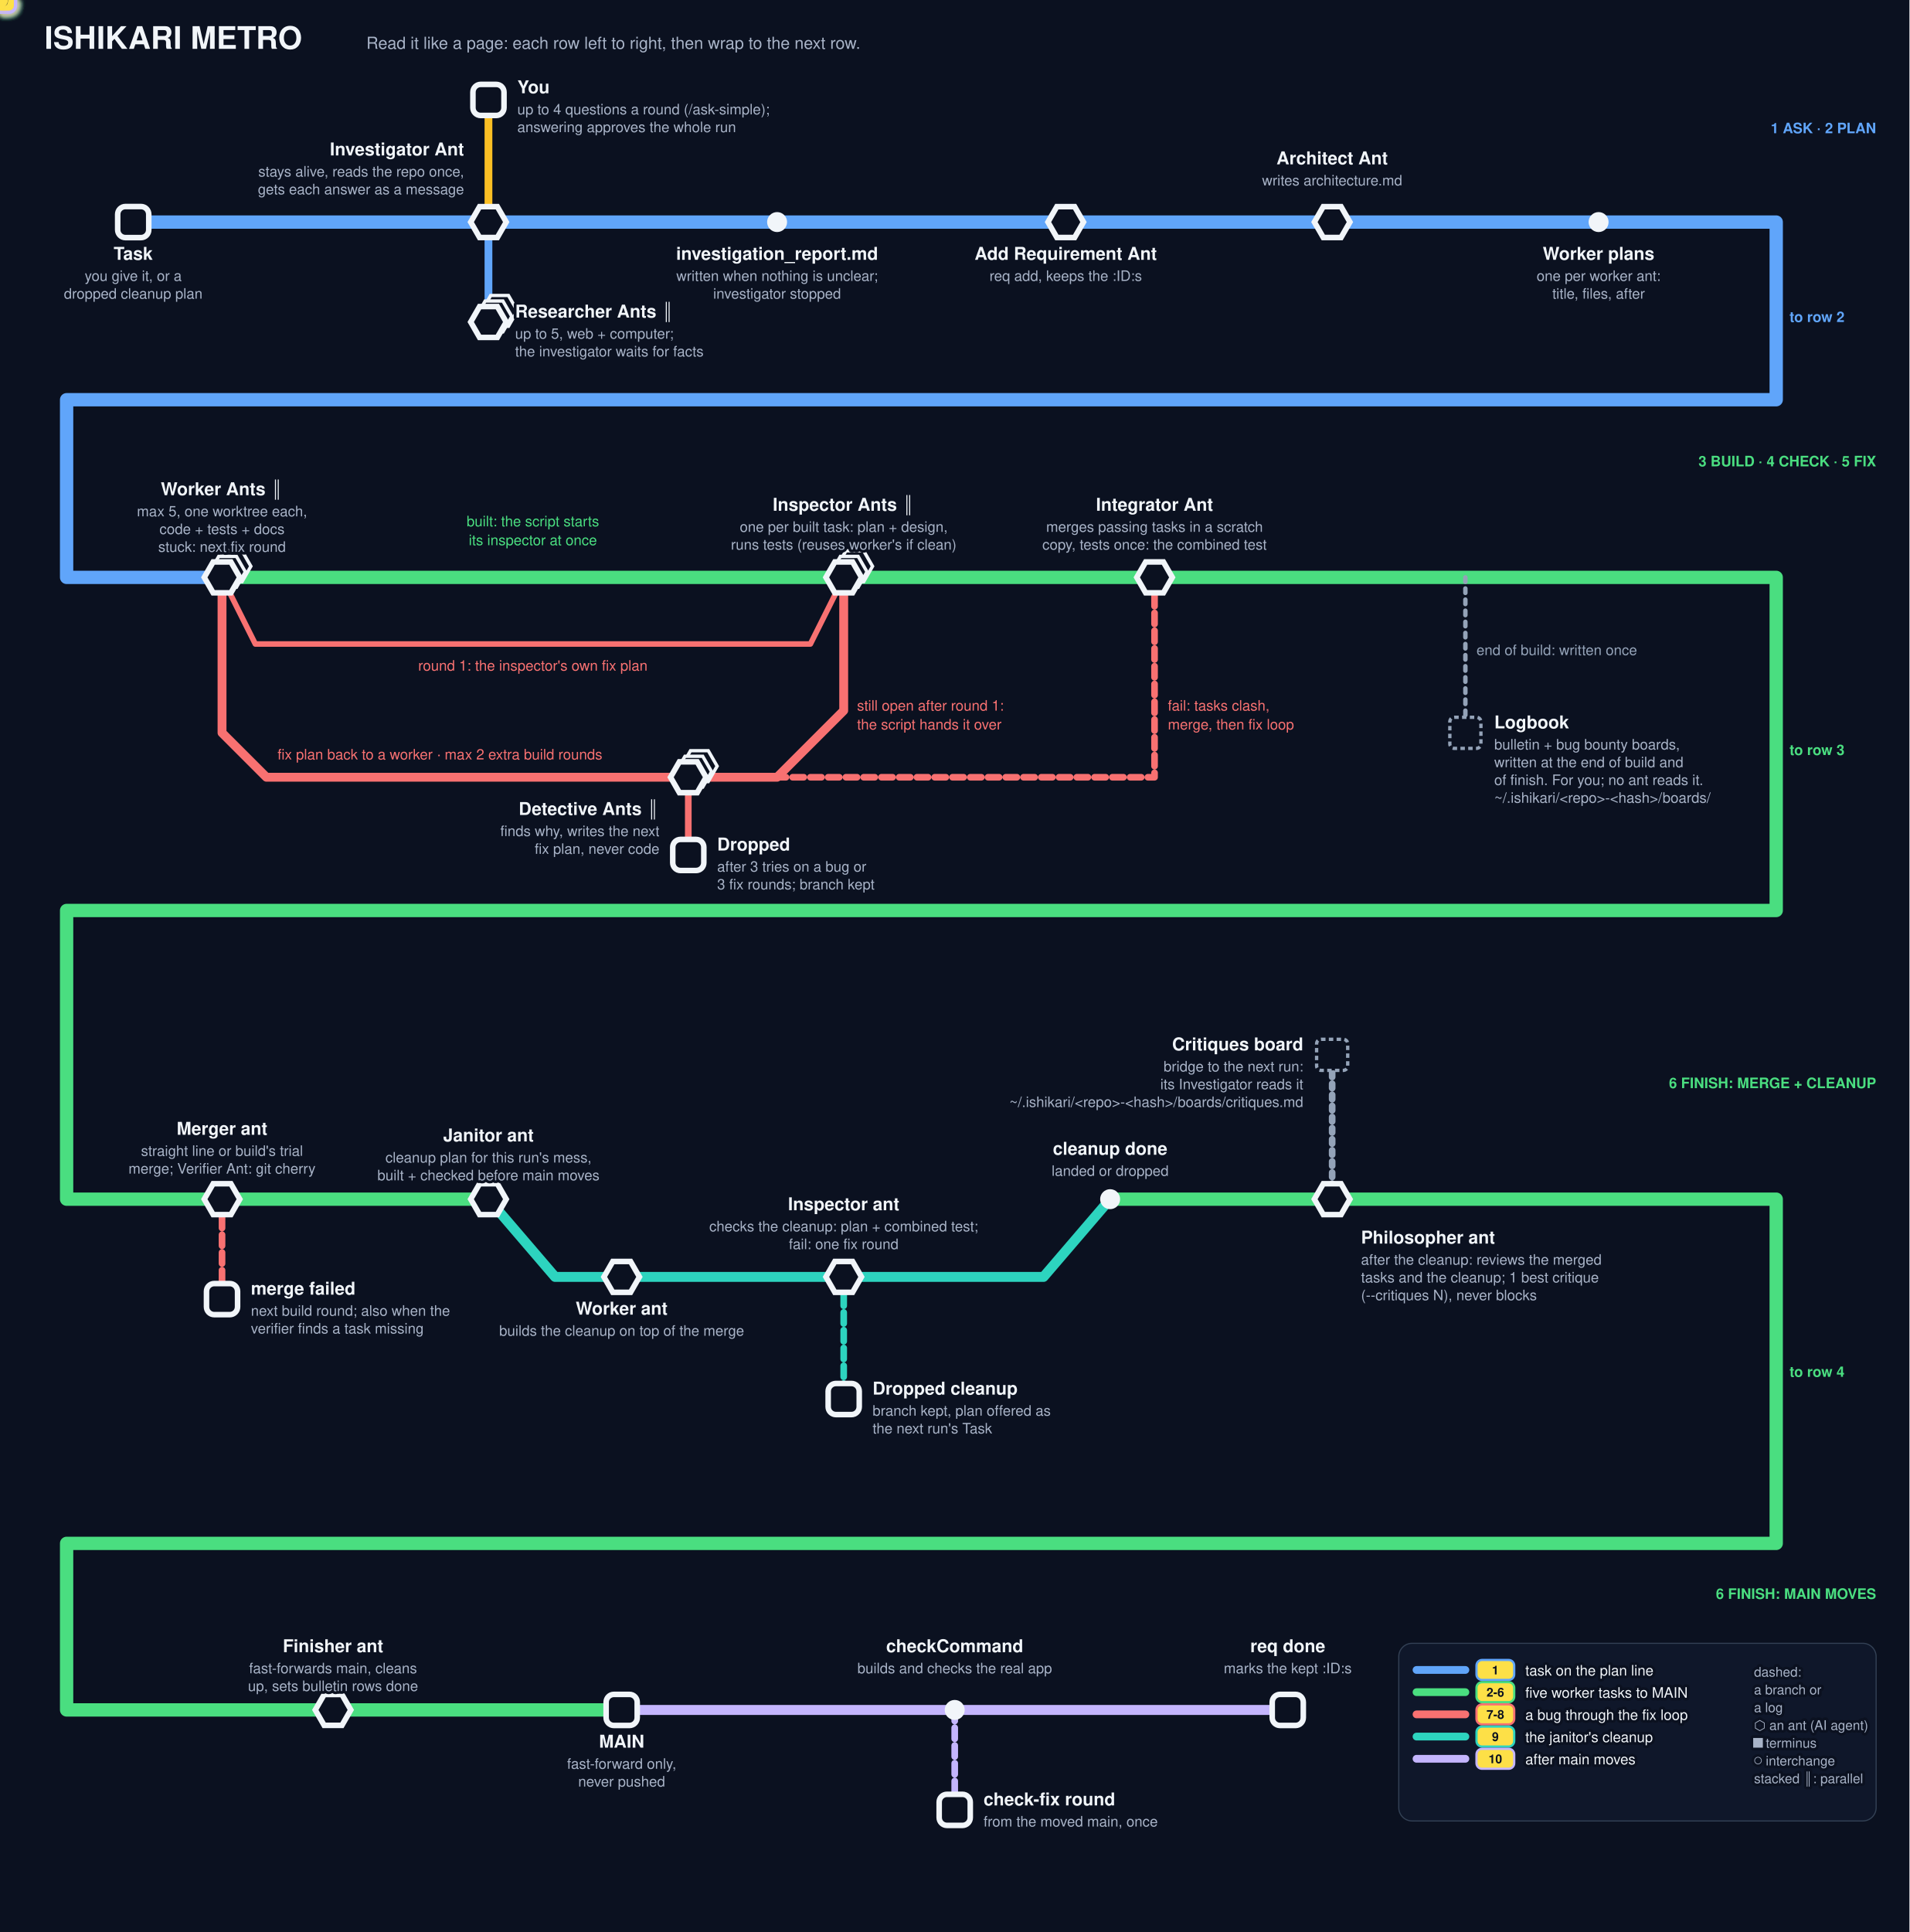
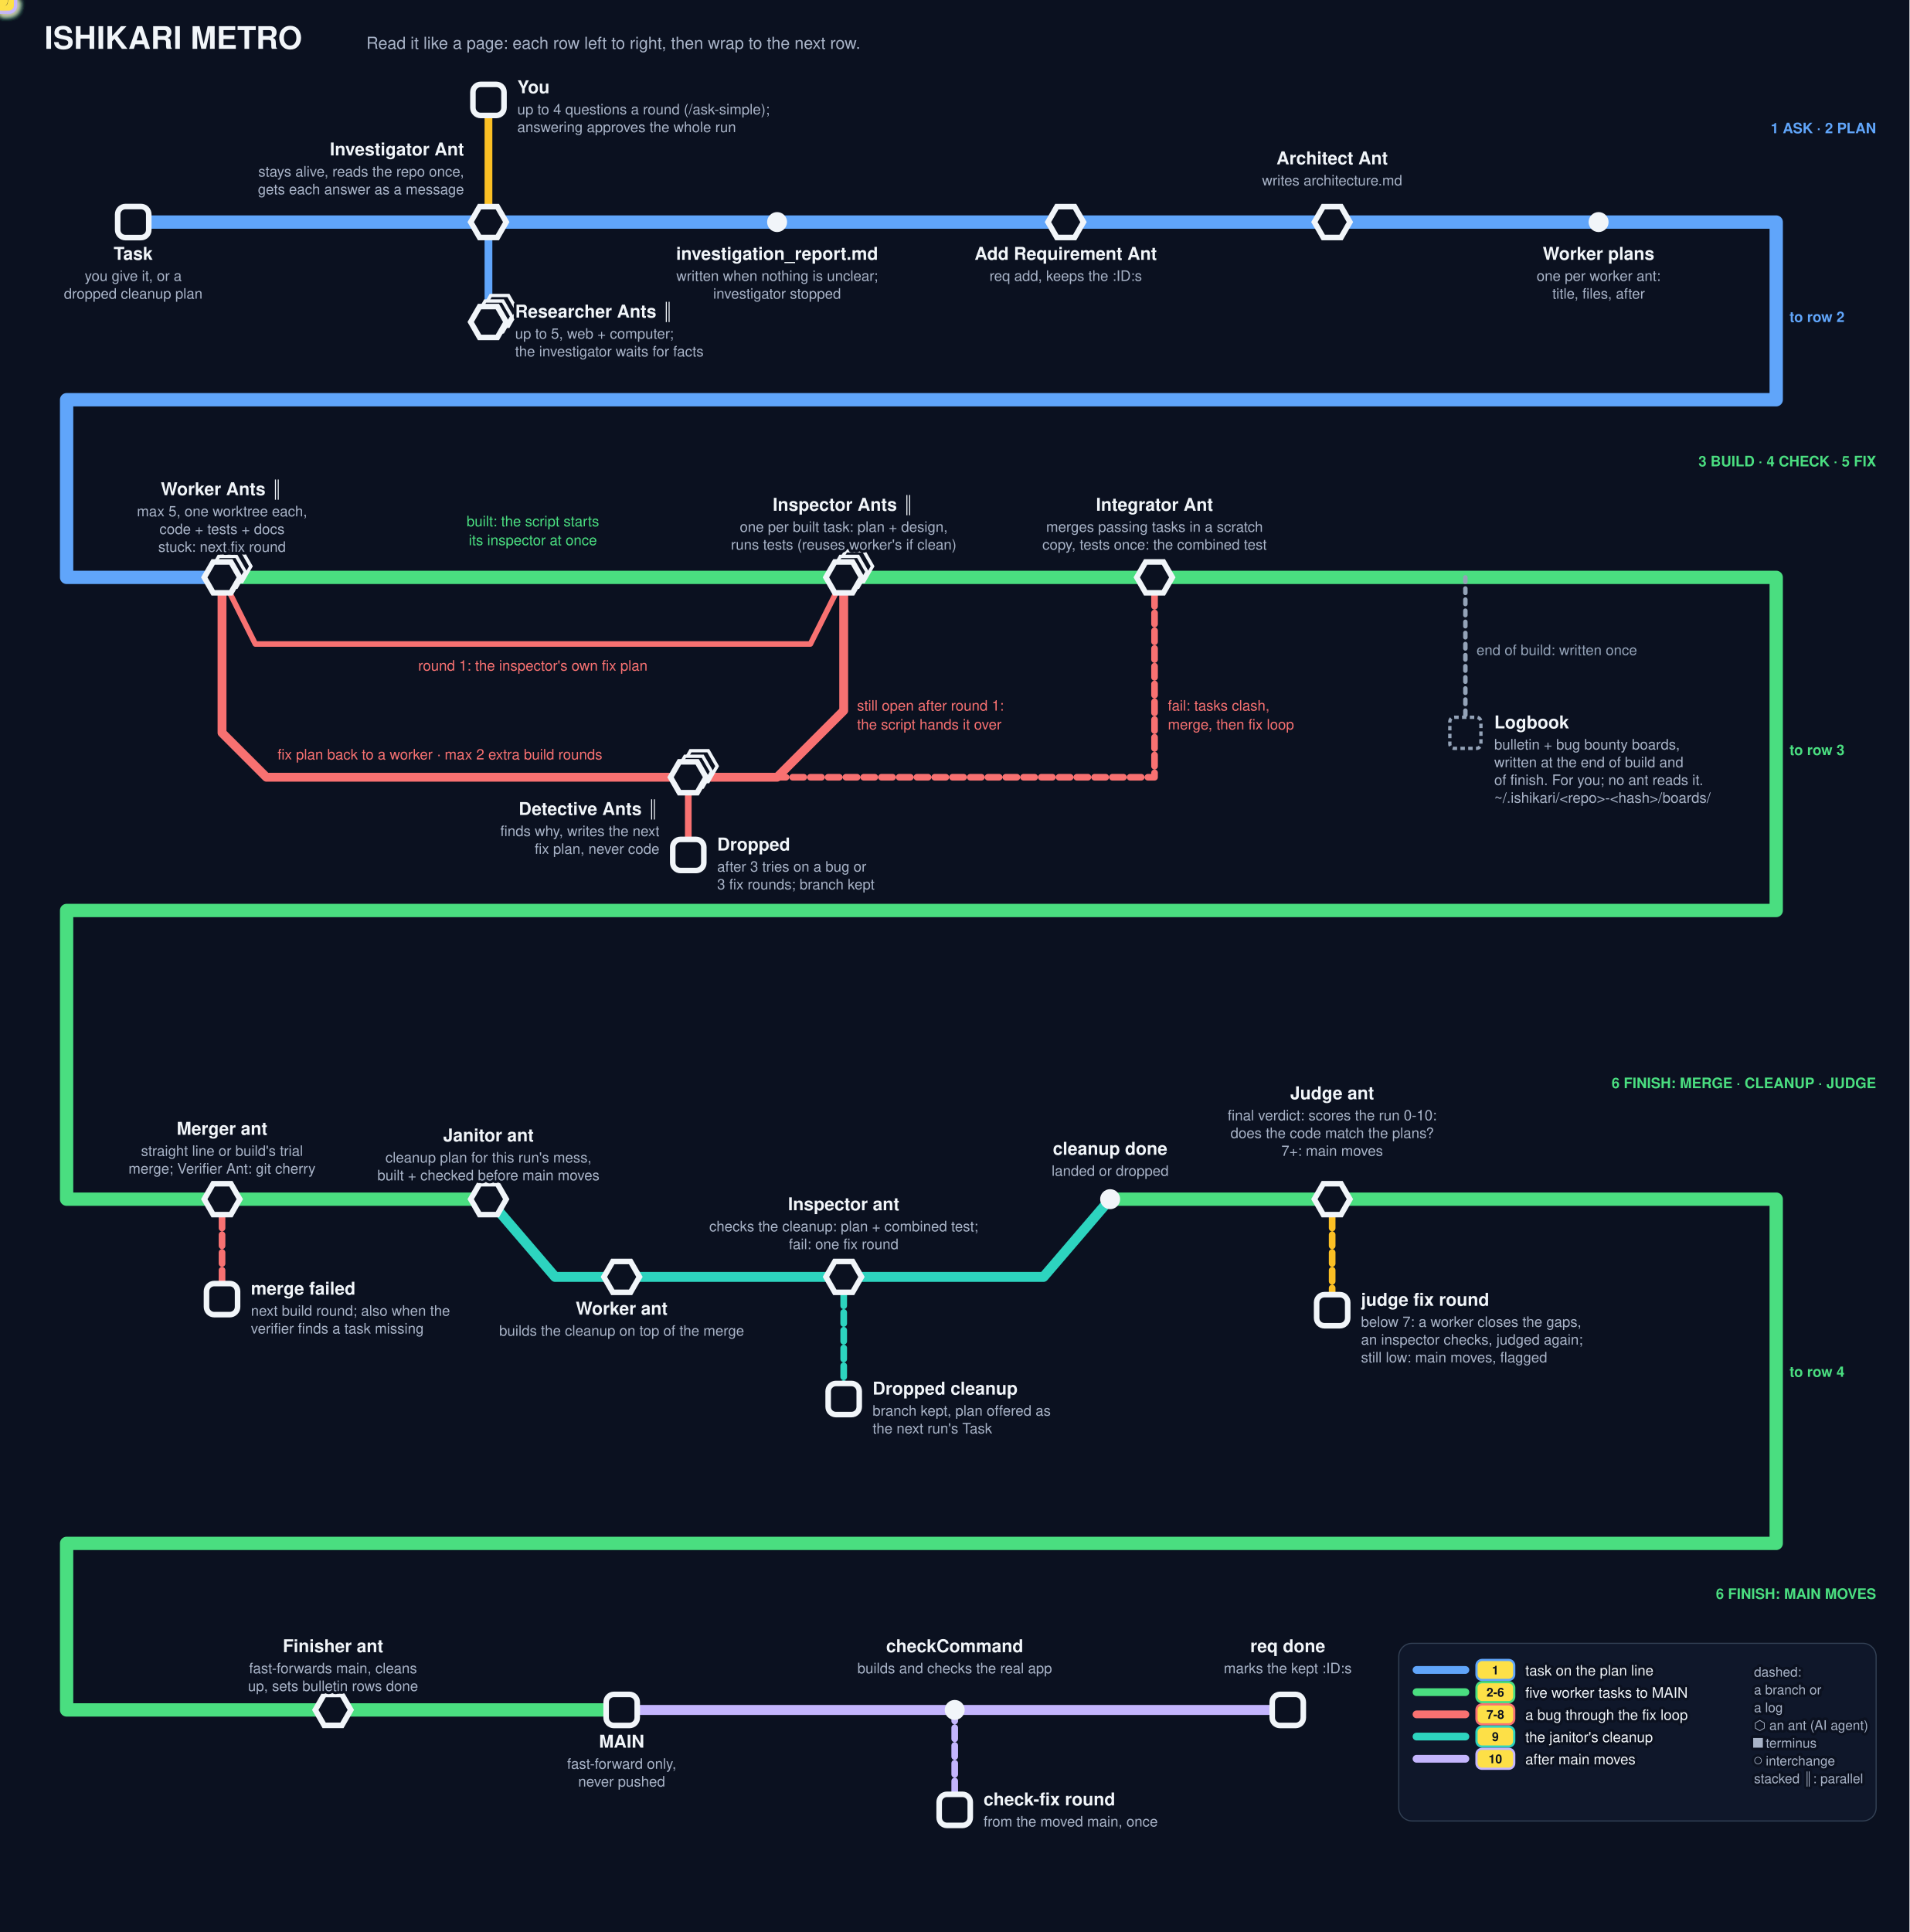
<svg xmlns="http://www.w3.org/2000/svg" viewBox="0 0 1720 1740" width="1720" height="1740" font-family="ui-sans-serif,-apple-system,Helvetica,Arial,sans-serif">
  <defs>
    <filter id="g" x="-100%" y="-100%" width="300%" height="300%">
      <feGaussianBlur stdDeviation="3" result="b" />
      <feMerge>
        <feMergeNode in="b" />
        <feMergeNode in="SourceGraphic" />
      </feMerge>
    </filter>
  </defs>
  <style>.h{paint-order:stroke;stroke:#0B1120;stroke-width:5px;stroke-linejoin:round}.flow{animation:f 1.2s linear infinite}@keyframes f{to{stroke-dashoffset:-32}}</style>
  <rect width="1720" height="1740" fill="#0B1120" />
  <text class="h" x="40" y="44" fill="#F1F5F9" font-size="28" text-anchor="start" font-weight="800">ISHIKARI METRO</text>
  <text class="h" x="330" y="44" fill="#A8B3C7" font-size="15" text-anchor="start" font-weight="400">Read it like a page: each row left to right, then wrap to the next row.</text>
  <text class="h" x="1690" y="120" fill="#60A5FA" font-size="13" text-anchor="end" font-weight="800">1 ASK  ·  2 PLAN</text>
  <text class="h" x="1690" y="420" fill="#4ADE80" font-size="13" text-anchor="end" font-weight="800">3 BUILD  ·  4 CHECK  ·  5 FIX</text>
-   <text class="h" x="1690" y="980" fill="#4ADE80" font-size="13" text-anchor="end" font-weight="800">6 FINISH: MERGE + CLEANUP</text>
+   <text class="h" x="1690" y="980" fill="#4ADE80" font-size="13" text-anchor="end" font-weight="800">6 FINISH: MERGE · CLEANUP · JUDGE</text>
  <text class="h" x="1690" y="1440" fill="#4ADE80" font-size="13" text-anchor="end" font-weight="800">6 FINISH: MAIN MOVES</text>
  <path id="L-plan" d="M120,200 L1440,200 L1600,200 L1600,360 L60,360 L60,520 L200,520" fill="none" stroke="#60A5FA" stroke-width="12" stroke-linejoin="round" stroke-linecap="round" />
  <path id="L-ask" d="M440,200 L440,90" fill="none" stroke="#FBBF24" stroke-width="7" stroke-linejoin="round" stroke-linecap="round" />
  <path id="L-res" d="M440,200 L440,290" fill="none" stroke="#60A5FA" stroke-width="7" stroke-linejoin="round" stroke-linecap="round" />
  <path id="L-build" d="M200,520 L1320,520 L1600,520 L1600,820 L60,820 L60,1080 L440,1080 L500,1150 L940,1150 L1000,1080 L1600,1080 L1600,1390 L60,1390 L60,1540 L560,1540" fill="none" stroke="none" stroke-width="12" stroke-linejoin="round" stroke-linecap="round" />
  <path id="L-g1" d="M200,520 L1320,520 L1600,520 L1600,820 L60,820 L60,1080 L440,1080" fill="none" stroke="#4ADE80" stroke-width="12" stroke-linejoin="round" stroke-linecap="round" />
  <path id="L-g2" d="M1000,1080 L1600,1080 L1600,1390 L60,1390 L60,1540 L560,1540" fill="none" stroke="#4ADE80" stroke-width="12" stroke-linejoin="round" stroke-linecap="round" />
  <path id="L-bugin" d="M760,520 L760,640 L700,700 L620,700" fill="none" stroke="#F87171" stroke-width="8" stroke-linejoin="round" stroke-linecap="round" />
  <path id="L-clash" d="M1040,520 L1040,700 L620,700" fill="none" stroke="#F87171" stroke-width="6" stroke-linejoin="round" stroke-linecap="round" stroke-dasharray="10 6" class="flow" />
  <path id="L-bugout" d="M620,700 L240,700 L200,660 L200,520" fill="none" stroke="#F87171" stroke-width="8" stroke-linejoin="round" stroke-linecap="round" />
  <path id="L-r1" d="M760,520 L730,580 L230,580 L200,520" fill="none" stroke="#F87171" stroke-width="5" stroke-linejoin="round" stroke-linecap="round" />
  <path id="L-logA" d="M1320,520 L1320,646" fill="none" stroke="#94A3B8" stroke-width="4" stroke-linejoin="round" stroke-linecap="round" stroke-dasharray="4 6" class="flow" />
  <path id="L-drop" d="M620,700 L620,770" fill="none" stroke="#F87171" stroke-width="6" stroke-linejoin="round" stroke-linecap="round" />
  <path id="L-mfail" d="M200,1080 L200,1170" fill="none" stroke="#F87171" stroke-width="6" stroke-linejoin="round" stroke-linecap="round" stroke-dasharray="10 6" class="flow" />
  <path id="L-tidy" d="M440,1080 L500,1150 L560,1150 L760,1150 L940,1150 L1000,1080" fill="none" stroke="#2DD4BF" stroke-width="9" stroke-linejoin="round" stroke-linecap="round" />
  <path id="L-tdrop" d="M760,1150 L760,1260" fill="none" stroke="#2DD4BF" stroke-width="6" stroke-linejoin="round" stroke-linecap="round" stroke-dasharray="10 6" class="flow" />
-   <path id="L-crit" d="M1200,1080 L1200,950" fill="none" stroke="#94A3B8" stroke-width="6" stroke-linejoin="round" stroke-linecap="round" stroke-dasharray="4 6" class="flow" />
+   <path id="L-jfix" d="M1200,1080 L1200,1180" fill="none" stroke="#FBBF24" stroke-width="6" stroke-linejoin="round" stroke-linecap="round" stroke-dasharray="10 6" class="flow" />
  <path id="L-after" d="M560,1540 L1160,1540" fill="none" stroke="#C4B5FD" stroke-width="9" stroke-linejoin="round" stroke-linecap="round" />
  <path id="L-cfix" d="M860,1540 L860,1630" fill="none" stroke="#C4B5FD" stroke-width="6" stroke-linejoin="round" stroke-linecap="round" stroke-dasharray="10 6" class="flow" />
  <text class="h" x="1612" y="290" fill="#60A5FA" font-size="13" text-anchor="start" font-weight="700">to row 2</text>
  <text class="h" x="480" y="474" fill="#4ADE80" font-size="13" text-anchor="middle" font-weight="400">built: the script starts</text>
  <text class="h" x="480" y="491" fill="#4ADE80" font-size="13" text-anchor="middle" font-weight="400">its inspector at once</text>
  <text class="h" x="1612" y="680" fill="#4ADE80" font-size="13" text-anchor="start" font-weight="700">to row 3</text>
  <text class="h" x="1612" y="1240" fill="#4ADE80" font-size="13" text-anchor="start" font-weight="700">to row 4</text>
  <text class="h" x="1330" y="590" fill="#94A3B8" font-size="13" text-anchor="start" font-weight="400">end of build: written once</text>
  <text class="h" x="772" y="640" fill="#F87171" font-size="13" text-anchor="start" font-weight="400">still open after round 1:</text>
  <text class="h" x="772" y="657" fill="#F87171" font-size="13" text-anchor="start" font-weight="400">the script hands it over</text>
  <text class="h" x="480" y="604" fill="#F87171" font-size="13" text-anchor="middle" font-weight="400">round 1: the inspector's own fix plan</text>
  <text class="h" x="1052" y="640" fill="#F87171" font-size="13" text-anchor="start" font-weight="400">fail: tasks clash,</text>
  <text class="h" x="1052" y="657" fill="#F87171" font-size="13" text-anchor="start" font-weight="400">merge, then fix loop</text>
  <text class="h" x="250" y="684" fill="#F87171" font-size="13" text-anchor="start" font-weight="400">fix plan back to a worker  ·  max 2 extra build rounds</text>
  <rect x="106" y="186" width="28" height="28" rx="7" fill="#0B1120" stroke="#F1F5F9" stroke-width="5" />
  <text class="h" x="120" y="234" fill="#F1F5F9" font-size="16" text-anchor="middle" font-weight="700">Task</text>
  <text class="h" x="120" y="253" fill="#A8B3C7" font-size="13" text-anchor="middle" font-weight="400">you give it, or a</text>
  <text class="h" x="120" y="269" fill="#A8B3C7" font-size="13" text-anchor="middle" font-weight="400">dropped cleanup plan</text>
  <polygon points="424.0,200.0 432.0,186.1 448.0,186.1 456.0,200.0 448.0,213.9 432.0,213.9" fill="#0B1120" stroke="#F1F5F9" stroke-width="5" />
  <text class="h" x="418" y="140" fill="#F1F5F9" font-size="16" text-anchor="end" font-weight="700">Investigator Ant</text>
  <text class="h" x="418" y="159" fill="#A8B3C7" font-size="13" text-anchor="end" font-weight="400">stays alive, reads the repo once,</text>
  <text class="h" x="418" y="175" fill="#A8B3C7" font-size="13" text-anchor="end" font-weight="400">gets each answer as a message</text>
  <rect x="426" y="76" width="28" height="28" rx="7" fill="#0B1120" stroke="#F1F5F9" stroke-width="5" />
  <text class="h" x="466" y="84" fill="#F1F5F9" font-size="16" text-anchor="start" font-weight="700">You</text>
  <text class="h" x="466" y="103" fill="#A8B3C7" font-size="13" text-anchor="start" font-weight="400">up to 4 questions a round (/ask-simple);</text>
  <text class="h" x="466" y="119" fill="#A8B3C7" font-size="13" text-anchor="start" font-weight="400">answering approves the whole run</text>
  <polygon points="434.0,280.0 442.0,266.1 458.0,266.1 466.0,280.0 458.0,293.9 442.0,293.9" fill="#0B1120" stroke="#F1F5F9" stroke-width="3" />
  <polygon points="429.0,285.0 437.0,271.1 453.0,271.1 461.0,285.0 453.0,298.9 437.0,298.9" fill="#0B1120" stroke="#F1F5F9" stroke-width="3" />
  <polygon points="424.0,290.0 432.0,276.1 448.0,276.1 456.0,290.0 448.0,303.9 432.0,303.9" fill="#0B1120" stroke="#F1F5F9" stroke-width="5" />
  <text class="h" x="464" y="286" fill="#F1F5F9" font-size="16" text-anchor="start" font-weight="700">Researcher Ants  ∥</text>
  <text class="h" x="464" y="305" fill="#A8B3C7" font-size="13" text-anchor="start" font-weight="400">up to 5, web + computer;</text>
  <text class="h" x="464" y="321" fill="#A8B3C7" font-size="13" text-anchor="start" font-weight="400">the investigator waits for facts</text>
  <circle cx="700" cy="200" r="9" fill="#F1F5F9" />
  <text class="h" x="700" y="234" fill="#F1F5F9" font-size="16" text-anchor="middle" font-weight="700">investigation_report.md</text>
  <text class="h" x="700" y="253" fill="#A8B3C7" font-size="13" text-anchor="middle" font-weight="400">written when nothing is unclear;</text>
  <text class="h" x="700" y="269" fill="#A8B3C7" font-size="13" text-anchor="middle" font-weight="400">investigator stopped</text>
  <polygon points="944.0,200.0 952.0,186.1 968.0,186.1 976.0,200.0 968.0,213.9 952.0,213.9" fill="#0B1120" stroke="#F1F5F9" stroke-width="5" />
  <text class="h" x="960" y="234" fill="#F1F5F9" font-size="16" text-anchor="middle" font-weight="700">Add Requirement Ant</text>
  <text class="h" x="960" y="253" fill="#A8B3C7" font-size="13" text-anchor="middle" font-weight="400">req add, keeps the :ID:s</text>
  <polygon points="1184.0,200.0 1192.0,186.1 1208.0,186.1 1216.0,200.0 1208.0,213.9 1192.0,213.9" fill="#0B1120" stroke="#F1F5F9" stroke-width="5" />
  <text class="h" x="1200" y="148" fill="#F1F5F9" font-size="16" text-anchor="middle" font-weight="700">Architect Ant</text>
  <text class="h" x="1200" y="167" fill="#A8B3C7" font-size="13" text-anchor="middle" font-weight="400">writes architecture.md</text>
  <circle cx="1440" cy="200" r="9" fill="#F1F5F9" />
  <text class="h" x="1440" y="234" fill="#F1F5F9" font-size="16" text-anchor="middle" font-weight="700">Worker plans</text>
  <text class="h" x="1440" y="253" fill="#A8B3C7" font-size="13" text-anchor="middle" font-weight="400">one per worker ant:</text>
  <text class="h" x="1440" y="269" fill="#A8B3C7" font-size="13" text-anchor="middle" font-weight="400">title, files, after</text>
  <polygon points="194.0,510.0 202.0,496.1 218.0,496.1 226.0,510.0 218.0,523.9 202.0,523.9" fill="#0B1120" stroke="#F1F5F9" stroke-width="3" />
  <polygon points="189.0,515.0 197.0,501.1 213.0,501.1 221.0,515.0 213.0,528.9 197.0,528.9" fill="#0B1120" stroke="#F1F5F9" stroke-width="3" />
  <polygon points="184.0,520.0 192.0,506.1 208.0,506.1 216.0,520.0 208.0,533.9 192.0,533.9" fill="#0B1120" stroke="#F1F5F9" stroke-width="5" />
  <text class="h" x="200" y="446" fill="#F1F5F9" font-size="16" text-anchor="middle" font-weight="700">Worker Ants  ∥</text>
  <text class="h" x="200" y="465" fill="#A8B3C7" font-size="13" text-anchor="middle" font-weight="400">max 5, one worktree each,</text>
  <text class="h" x="200" y="481" fill="#A8B3C7" font-size="13" text-anchor="middle" font-weight="400">code + tests + docs</text>
  <text class="h" x="200" y="497" fill="#A8B3C7" font-size="13" text-anchor="middle" font-weight="400">stuck: next fix round</text>
  <polygon points="754.0,510.0 762.0,496.1 778.0,496.1 786.0,510.0 778.0,523.9 762.0,523.9" fill="#0B1120" stroke="#F1F5F9" stroke-width="3" />
  <polygon points="749.0,515.0 757.0,501.1 773.0,501.1 781.0,515.0 773.0,528.9 757.0,528.9" fill="#0B1120" stroke="#F1F5F9" stroke-width="3" />
  <polygon points="744.0,520.0 752.0,506.1 768.0,506.1 776.0,520.0 768.0,533.9 752.0,533.9" fill="#0B1120" stroke="#F1F5F9" stroke-width="5" />
  <text class="h" x="760" y="460" fill="#F1F5F9" font-size="16" text-anchor="middle" font-weight="700">Inspector Ants  ∥</text>
  <text class="h" x="760" y="479" fill="#A8B3C7" font-size="13" text-anchor="middle" font-weight="400">one per built task: plan + design,</text>
  <text class="h" x="760" y="495" fill="#A8B3C7" font-size="13" text-anchor="middle" font-weight="400">runs tests (reuses worker's if clean)</text>
  <polygon points="1024.0,520.0 1032.0,506.1 1048.0,506.1 1056.0,520.0 1048.0,533.9 1032.0,533.9" fill="#0B1120" stroke="#F1F5F9" stroke-width="5" />
  <text class="h" x="1040" y="460" fill="#F1F5F9" font-size="16" text-anchor="middle" font-weight="700">Integrator Ant</text>
  <text class="h" x="1040" y="479" fill="#A8B3C7" font-size="13" text-anchor="middle" font-weight="400">merges passing tasks in a scratch</text>
  <text class="h" x="1040" y="495" fill="#A8B3C7" font-size="13" text-anchor="middle" font-weight="400">copy, tests once: the combined test</text>
  <rect x="1306" y="646" width="28" height="28" rx="4" fill="#0B1120" stroke="#94A3B8" stroke-width="3" stroke-dasharray="4 3" />
  <text class="h" x="1346" y="656" fill="#F1F5F9" font-size="16" text-anchor="start" font-weight="700">Logbook</text>
  <text class="h" x="1346" y="675" fill="#A8B3C7" font-size="13" text-anchor="start" font-weight="400">bulletin + bug bounty boards,</text>
  <text class="h" x="1346" y="691" fill="#A8B3C7" font-size="13" text-anchor="start" font-weight="400">written at the end of build and</text>
  <text class="h" x="1346" y="707" fill="#A8B3C7" font-size="13" text-anchor="start" font-weight="400">of finish. For you; no ant reads it.</text>
  <text class="h" x="1346" y="723" fill="#A8B3C7" font-size="13" text-anchor="start" font-weight="400">~/.ishikari/&lt;repo&gt;-&lt;hash&gt;/boards/</text>
  <polygon points="614.0,690.0 622.0,676.1 638.0,676.1 646.0,690.0 638.0,703.9 622.0,703.9" fill="#0B1120" stroke="#F1F5F9" stroke-width="3" />
  <polygon points="609.0,695.0 617.0,681.1 633.0,681.1 641.0,695.0 633.0,708.9 617.0,708.9" fill="#0B1120" stroke="#F1F5F9" stroke-width="3" />
  <polygon points="604.0,700.0 612.0,686.1 628.0,686.1 636.0,700.0 628.0,713.9 612.0,713.9" fill="#0B1120" stroke="#F1F5F9" stroke-width="5" />
  <text class="h" x="594" y="734" fill="#F1F5F9" font-size="16" text-anchor="end" font-weight="700">Detective Ants  ∥</text>
  <text class="h" x="594" y="753" fill="#A8B3C7" font-size="13" text-anchor="end" font-weight="400">finds why, writes the next</text>
  <text class="h" x="594" y="769" fill="#A8B3C7" font-size="13" text-anchor="end" font-weight="400">fix plan, never code</text>
  <rect x="606" y="756" width="28" height="28" rx="7" fill="#0B1120" stroke="#F1F5F9" stroke-width="5" />
  <text class="h" x="646" y="766" fill="#F1F5F9" font-size="16" text-anchor="start" font-weight="700">Dropped</text>
  <text class="h" x="646" y="785" fill="#A8B3C7" font-size="13" text-anchor="start" font-weight="400">after 3 tries on a bug or</text>
  <text class="h" x="646" y="801" fill="#A8B3C7" font-size="13" text-anchor="start" font-weight="400">3 fix rounds; branch kept</text>
  <polygon points="184.0,1080.0 192.0,1066.1 208.0,1066.1 216.0,1080.0 208.0,1093.9 192.0,1093.9" fill="#0B1120" stroke="#F1F5F9" stroke-width="5" />
  <text class="h" x="200" y="1022" fill="#F1F5F9" font-size="16" text-anchor="middle" font-weight="700">Merger ant</text>
  <text class="h" x="200" y="1041" fill="#A8B3C7" font-size="13" text-anchor="middle" font-weight="400">straight line or build's trial</text>
  <text class="h" x="200" y="1057" fill="#A8B3C7" font-size="13" text-anchor="middle" font-weight="400">merge; Verifier Ant: git cherry</text>
  <rect x="186" y="1156" width="28" height="28" rx="7" fill="#0B1120" stroke="#F1F5F9" stroke-width="5" />
  <text class="h" x="226" y="1166" fill="#F1F5F9" font-size="16" text-anchor="start" font-weight="700">merge failed</text>
  <text class="h" x="226" y="1185" fill="#A8B3C7" font-size="13" text-anchor="start" font-weight="400">next build round; also when the</text>
  <text class="h" x="226" y="1201" fill="#A8B3C7" font-size="13" text-anchor="start" font-weight="400">verifier finds a task missing</text>
  <polygon points="424.0,1080.0 432.0,1066.1 448.0,1066.1 456.0,1080.0 448.0,1093.9 432.0,1093.9" fill="#0B1120" stroke="#F1F5F9" stroke-width="5" />
  <text class="h" x="440" y="1028" fill="#F1F5F9" font-size="16" text-anchor="middle" font-weight="700">Janitor ant</text>
  <text class="h" x="440" y="1047" fill="#A8B3C7" font-size="13" text-anchor="middle" font-weight="400">cleanup plan for this run's mess,</text>
  <text class="h" x="440" y="1063" fill="#A8B3C7" font-size="13" text-anchor="middle" font-weight="400">built + checked before main moves</text>
  <polygon points="544.0,1150.0 552.0,1136.1 568.0,1136.1 576.0,1150.0 568.0,1163.9 552.0,1163.9" fill="#0B1120" stroke="#F1F5F9" stroke-width="5" />
  <text class="h" x="560" y="1184" fill="#F1F5F9" font-size="16" text-anchor="middle" font-weight="700">Worker ant</text>
  <text class="h" x="560" y="1203" fill="#A8B3C7" font-size="13" text-anchor="middle" font-weight="400">builds the cleanup on top of the merge</text>
  <polygon points="744.0,1150.0 752.0,1136.1 768.0,1136.1 776.0,1150.0 768.0,1163.9 752.0,1163.9" fill="#0B1120" stroke="#F1F5F9" stroke-width="5" />
  <text class="h" x="760" y="1090" fill="#F1F5F9" font-size="16" text-anchor="middle" font-weight="700">Inspector ant</text>
  <text class="h" x="760" y="1109" fill="#A8B3C7" font-size="13" text-anchor="middle" font-weight="400">checks the cleanup: plan + combined test;</text>
  <text class="h" x="760" y="1125" fill="#A8B3C7" font-size="13" text-anchor="middle" font-weight="400">fail: one fix round</text>
  <rect x="746" y="1246" width="28" height="28" rx="7" fill="#0B1120" stroke="#F1F5F9" stroke-width="5" />
  <text class="h" x="786" y="1256" fill="#F1F5F9" font-size="16" text-anchor="start" font-weight="700">Dropped cleanup</text>
  <text class="h" x="786" y="1275" fill="#A8B3C7" font-size="13" text-anchor="start" font-weight="400">branch kept, plan offered as</text>
  <text class="h" x="786" y="1291" fill="#A8B3C7" font-size="13" text-anchor="start" font-weight="400">the next run's Task</text>
  <polygon points="1184.0,1080.0 1192.0,1066.1 1208.0,1066.1 1216.0,1080.0 1208.0,1093.9 1192.0,1093.9" fill="#0B1120" stroke="#F1F5F9" stroke-width="5" />
-   <text class="h" x="1226" y="1120" fill="#F1F5F9" font-size="16" text-anchor="start" font-weight="700">Philosopher ant</text>
-   <text class="h" x="1226" y="1139" fill="#A8B3C7" font-size="13" text-anchor="start" font-weight="400">after the cleanup: reviews the merged</text>
-   <text class="h" x="1226" y="1155" fill="#A8B3C7" font-size="13" text-anchor="start" font-weight="400">tasks and the cleanup; 1 best critique</text>
-   <text class="h" x="1226" y="1171" fill="#A8B3C7" font-size="13" text-anchor="start" font-weight="400">(--critiques N), never blocks</text>
-   <rect x="1186" y="936" width="28" height="28" rx="4" fill="#0B1120" stroke="#94A3B8" stroke-width="3" stroke-dasharray="4 3" />
-   <text class="h" x="1174" y="946" fill="#F1F5F9" font-size="16" text-anchor="end" font-weight="700">Critiques board</text>
-   <text class="h" x="1174" y="965" fill="#A8B3C7" font-size="13" text-anchor="end" font-weight="400">bridge to the next run:</text>
-   <text class="h" x="1174" y="981" fill="#A8B3C7" font-size="13" text-anchor="end" font-weight="400">its Investigator reads it</text>
-   <text class="h" x="1174" y="997" fill="#A8B3C7" font-size="13" text-anchor="end" font-weight="400">~/.ishikari/&lt;repo&gt;-&lt;hash&gt;/boards/critiques.md</text>
+   <text class="h" x="1200" y="990" fill="#F1F5F9" font-size="16" text-anchor="middle" font-weight="700">Judge ant</text>
+   <text class="h" x="1200" y="1009" fill="#A8B3C7" font-size="13" text-anchor="middle" font-weight="400">final verdict: scores the run 0-10:</text>
+   <text class="h" x="1200" y="1025" fill="#A8B3C7" font-size="13" text-anchor="middle" font-weight="400">does the code match the plans?</text>
+   <text class="h" x="1200" y="1041" fill="#A8B3C7" font-size="13" text-anchor="middle" font-weight="400">7+: main moves</text>
+   <rect x="1186" y="1166" width="28" height="28" rx="7" fill="#0B1120" stroke="#F1F5F9" stroke-width="5" />
+   <text class="h" x="1226" y="1176" fill="#F1F5F9" font-size="16" text-anchor="start" font-weight="700">judge fix round</text>
+   <text class="h" x="1226" y="1195" fill="#A8B3C7" font-size="13" text-anchor="start" font-weight="400">below 7: a worker closes the gaps,</text>
+   <text class="h" x="1226" y="1211" fill="#A8B3C7" font-size="13" text-anchor="start" font-weight="400">an inspector checks, judged again;</text>
+   <text class="h" x="1226" y="1227" fill="#A8B3C7" font-size="13" text-anchor="start" font-weight="400">still low: main moves, flagged</text>
  <circle cx="1000" cy="1080" r="9" fill="#F1F5F9" />
  <text class="h" x="1000" y="1040" fill="#F1F5F9" font-size="16" text-anchor="middle" font-weight="700">cleanup done</text>
  <text class="h" x="1000" y="1059" fill="#A8B3C7" font-size="13" text-anchor="middle" font-weight="400">landed or dropped</text>
  <polygon points="284.0,1540.0 292.0,1526.1 308.0,1526.1 316.0,1540.0 308.0,1553.9 292.0,1553.9" fill="#0B1120" stroke="#F1F5F9" stroke-width="5" />
  <text class="h" x="300" y="1488" fill="#F1F5F9" font-size="16" text-anchor="middle" font-weight="700">Finisher ant</text>
  <text class="h" x="300" y="1507" fill="#A8B3C7" font-size="13" text-anchor="middle" font-weight="400">fast-forwards main, cleans</text>
  <text class="h" x="300" y="1523" fill="#A8B3C7" font-size="13" text-anchor="middle" font-weight="400">up, sets bulletin rows done</text>
  <rect x="546" y="1526" width="28" height="28" rx="7" fill="#0B1120" stroke="#F1F5F9" stroke-width="5" />
  <text class="h" x="560" y="1574" fill="#F1F5F9" font-size="16" text-anchor="middle" font-weight="700">MAIN</text>
  <text class="h" x="560" y="1593" fill="#A8B3C7" font-size="13" text-anchor="middle" font-weight="400">fast-forward only,</text>
  <text class="h" x="560" y="1609" fill="#A8B3C7" font-size="13" text-anchor="middle" font-weight="400">never pushed</text>
  <circle cx="860" cy="1540" r="9" fill="#F1F5F9" />
  <text class="h" x="860" y="1488" fill="#F1F5F9" font-size="16" text-anchor="middle" font-weight="700">checkCommand</text>
  <text class="h" x="860" y="1507" fill="#A8B3C7" font-size="13" text-anchor="middle" font-weight="400">builds and checks the real app</text>
  <rect x="846" y="1616" width="28" height="28" rx="7" fill="#0B1120" stroke="#F1F5F9" stroke-width="5" />
  <text class="h" x="886" y="1626" fill="#F1F5F9" font-size="16" text-anchor="start" font-weight="700">check-fix round</text>
  <text class="h" x="886" y="1645" fill="#A8B3C7" font-size="13" text-anchor="start" font-weight="400">from the moved main, once</text>
  <rect x="1146" y="1526" width="28" height="28" rx="7" fill="#0B1120" stroke="#F1F5F9" stroke-width="5" />
  <text class="h" x="1160" y="1488" fill="#F1F5F9" font-size="16" text-anchor="middle" font-weight="700">req done</text>
  <text class="h" x="1160" y="1507" fill="#A8B3C7" font-size="13" text-anchor="middle" font-weight="400">marks the kept :ID:s</text>
  <g filter="url(#g)">
    <rect x="-14" y="-11" width="28" height="22" rx="6" fill="#FDE047" stroke="#60A5FA" stroke-width="3" />
    <text y="5" font-size="14" font-weight="800" fill="#0B1120" text-anchor="middle">1</text>
    <animateMotion dur="20s" begin="0s" repeatCount="indefinite">
      <mpath href="#L-plan" />
    </animateMotion>
  </g>
  <g filter="url(#g)">
    <rect x="-14" y="-11" width="28" height="22" rx="6" fill="#FDE047" stroke="#4ADE80" stroke-width="3" />
    <text y="5" font-size="14" font-weight="800" fill="#0B1120" text-anchor="middle">2</text>
    <animateMotion dur="28s" begin="0s" repeatCount="indefinite">
      <mpath href="#L-build" />
    </animateMotion>
  </g>
  <g filter="url(#g)">
    <rect x="-14" y="-11" width="28" height="22" rx="6" fill="#FDE047" stroke="#4ADE80" stroke-width="3" />
    <text y="5" font-size="14" font-weight="800" fill="#0B1120" text-anchor="middle">3</text>
    <animateMotion dur="28s" begin="-5.6s" repeatCount="indefinite">
      <mpath href="#L-build" />
    </animateMotion>
  </g>
  <g filter="url(#g)">
    <rect x="-14" y="-11" width="28" height="22" rx="6" fill="#FDE047" stroke="#4ADE80" stroke-width="3" />
    <text y="5" font-size="14" font-weight="800" fill="#0B1120" text-anchor="middle">4</text>
    <animateMotion dur="28s" begin="-11.2s" repeatCount="indefinite">
      <mpath href="#L-build" />
    </animateMotion>
  </g>
  <g filter="url(#g)">
    <rect x="-14" y="-11" width="28" height="22" rx="6" fill="#FDE047" stroke="#4ADE80" stroke-width="3" />
    <text y="5" font-size="14" font-weight="800" fill="#0B1120" text-anchor="middle">5</text>
    <animateMotion dur="28s" begin="-16.8s" repeatCount="indefinite">
      <mpath href="#L-build" />
    </animateMotion>
  </g>
  <g filter="url(#g)">
    <rect x="-14" y="-11" width="28" height="22" rx="6" fill="#FDE047" stroke="#4ADE80" stroke-width="3" />
    <text y="5" font-size="14" font-weight="800" fill="#0B1120" text-anchor="middle">6</text>
    <animateMotion dur="28s" begin="-22.4s" repeatCount="indefinite">
      <mpath href="#L-build" />
    </animateMotion>
  </g>
  <g filter="url(#g)">
    <rect x="-14" y="-11" width="28" height="22" rx="6" fill="#FDE047" stroke="#F87171" stroke-width="3" />
    <text y="5" font-size="14" font-weight="800" fill="#0B1120" text-anchor="middle">7</text>
    <animateMotion dur="5s" begin="0s" repeatCount="indefinite">
      <mpath href="#L-bugin" />
    </animateMotion>
  </g>
  <g filter="url(#g)">
    <rect x="-14" y="-11" width="28" height="22" rx="6" fill="#FDE047" stroke="#F87171" stroke-width="3" />
    <text y="5" font-size="14" font-weight="800" fill="#0B1120" text-anchor="middle">8</text>
    <animateMotion dur="8s" begin="0s" repeatCount="indefinite">
      <mpath href="#L-bugout" />
    </animateMotion>
  </g>
  <g filter="url(#g)">
    <rect x="-14" y="-11" width="28" height="22" rx="6" fill="#FDE047" stroke="#2DD4BF" stroke-width="3" />
    <text y="5" font-size="14" font-weight="800" fill="#0B1120" text-anchor="middle">9</text>
    <animateMotion dur="8s" begin="0s" repeatCount="indefinite">
      <mpath href="#L-tidy" />
    </animateMotion>
  </g>
  <g filter="url(#g)">
    <rect x="-14" y="-11" width="28" height="22" rx="6" fill="#FDE047" stroke="#C4B5FD" stroke-width="3" />
    <text y="5" font-size="14" font-weight="800" fill="#0B1120" text-anchor="middle">10</text>
    <animateMotion dur="5s" begin="0s" repeatCount="indefinite">
      <mpath href="#L-after" />
    </animateMotion>
  </g>
  <circle r="7" fill="#FDE047" filter="url(#g)">
    <animateMotion dur="6s" repeatCount="indefinite" keyPoints="0;1;0" keyTimes="0;0.5;1" calcMode="linear">
      <mpath href="#L-ask" />
    </animateMotion>
  </circle>
  <circle r="7" fill="#FDE047" filter="url(#g)">
    <animateMotion dur="5s" repeatCount="indefinite" keyPoints="0;1;0" keyTimes="0;0.5;1" calcMode="linear">
      <mpath href="#L-res" />
    </animateMotion>
  </circle>
  <rect x="1260" y="1480" width="430" height="160" rx="12" fill="#0F172A" stroke="#334155" />
  <line x1="1276" y1="1504" x2="1320" y2="1504" stroke="#60A5FA" stroke-width="7" stroke-linecap="round" />
  <rect x="1330" y="1495" width="34" height="18" rx="5" fill="#FDE047" stroke="#60A5FA" stroke-width="2" />
  <text x="1347" y="1508" font-size="11" font-weight="800" fill="#0B1120" text-anchor="middle">1</text>
  <text class="h" x="1374" y="1509" fill="#F1F5F9" font-size="13" text-anchor="start" font-weight="400">task on the plan line</text>
  <line x1="1276" y1="1524" x2="1320" y2="1524" stroke="#4ADE80" stroke-width="7" stroke-linecap="round" />
  <rect x="1330" y="1515" width="34" height="18" rx="5" fill="#FDE047" stroke="#4ADE80" stroke-width="2" />
  <text x="1347" y="1528" font-size="11" font-weight="800" fill="#0B1120" text-anchor="middle">2-6</text>
  <text class="h" x="1374" y="1529" fill="#F1F5F9" font-size="13" text-anchor="start" font-weight="400">five worker tasks to MAIN</text>
  <line x1="1276" y1="1544" x2="1320" y2="1544" stroke="#F87171" stroke-width="7" stroke-linecap="round" />
  <rect x="1330" y="1535" width="34" height="18" rx="5" fill="#FDE047" stroke="#F87171" stroke-width="2" />
  <text x="1347" y="1548" font-size="11" font-weight="800" fill="#0B1120" text-anchor="middle">7-8</text>
  <text class="h" x="1374" y="1549" fill="#F1F5F9" font-size="13" text-anchor="start" font-weight="400">a bug through the fix loop</text>
  <line x1="1276" y1="1564" x2="1320" y2="1564" stroke="#2DD4BF" stroke-width="7" stroke-linecap="round" />
  <rect x="1330" y="1555" width="34" height="18" rx="5" fill="#FDE047" stroke="#2DD4BF" stroke-width="2" />
  <text x="1347" y="1568" font-size="11" font-weight="800" fill="#0B1120" text-anchor="middle">9</text>
  <text class="h" x="1374" y="1569" fill="#F1F5F9" font-size="13" text-anchor="start" font-weight="400">the janitor's cleanup</text>
  <line x1="1276" y1="1584" x2="1320" y2="1584" stroke="#C4B5FD" stroke-width="7" stroke-linecap="round" />
  <rect x="1330" y="1575" width="34" height="18" rx="5" fill="#FDE047" stroke="#C4B5FD" stroke-width="2" />
  <text x="1347" y="1588" font-size="11" font-weight="800" fill="#0B1120" text-anchor="middle">10</text>
  <text class="h" x="1374" y="1589" fill="#F1F5F9" font-size="13" text-anchor="start" font-weight="400">after main moves</text>
  <text class="h" x="1580" y="1510" fill="#A8B3C7" font-size="12" text-anchor="start" font-weight="400">dashed:</text>
  <text class="h" x="1580" y="1526" fill="#A8B3C7" font-size="12" text-anchor="start" font-weight="400">a branch or</text>
  <text class="h" x="1580" y="1542" fill="#A8B3C7" font-size="12" text-anchor="start" font-weight="400">a log</text>
  <text class="h" x="1580" y="1558" fill="#A8B3C7" font-size="12" text-anchor="start" font-weight="400">⬡ an ant (AI agent)</text>
  <text class="h" x="1580" y="1574" fill="#A8B3C7" font-size="12" text-anchor="start" font-weight="400">■ terminus</text>
  <text class="h" x="1580" y="1590" fill="#A8B3C7" font-size="12" text-anchor="start" font-weight="400">○ interchange</text>
  <text class="h" x="1580" y="1606" fill="#A8B3C7" font-size="12" text-anchor="start" font-weight="400">stacked ∥: parallel</text>
</svg>
